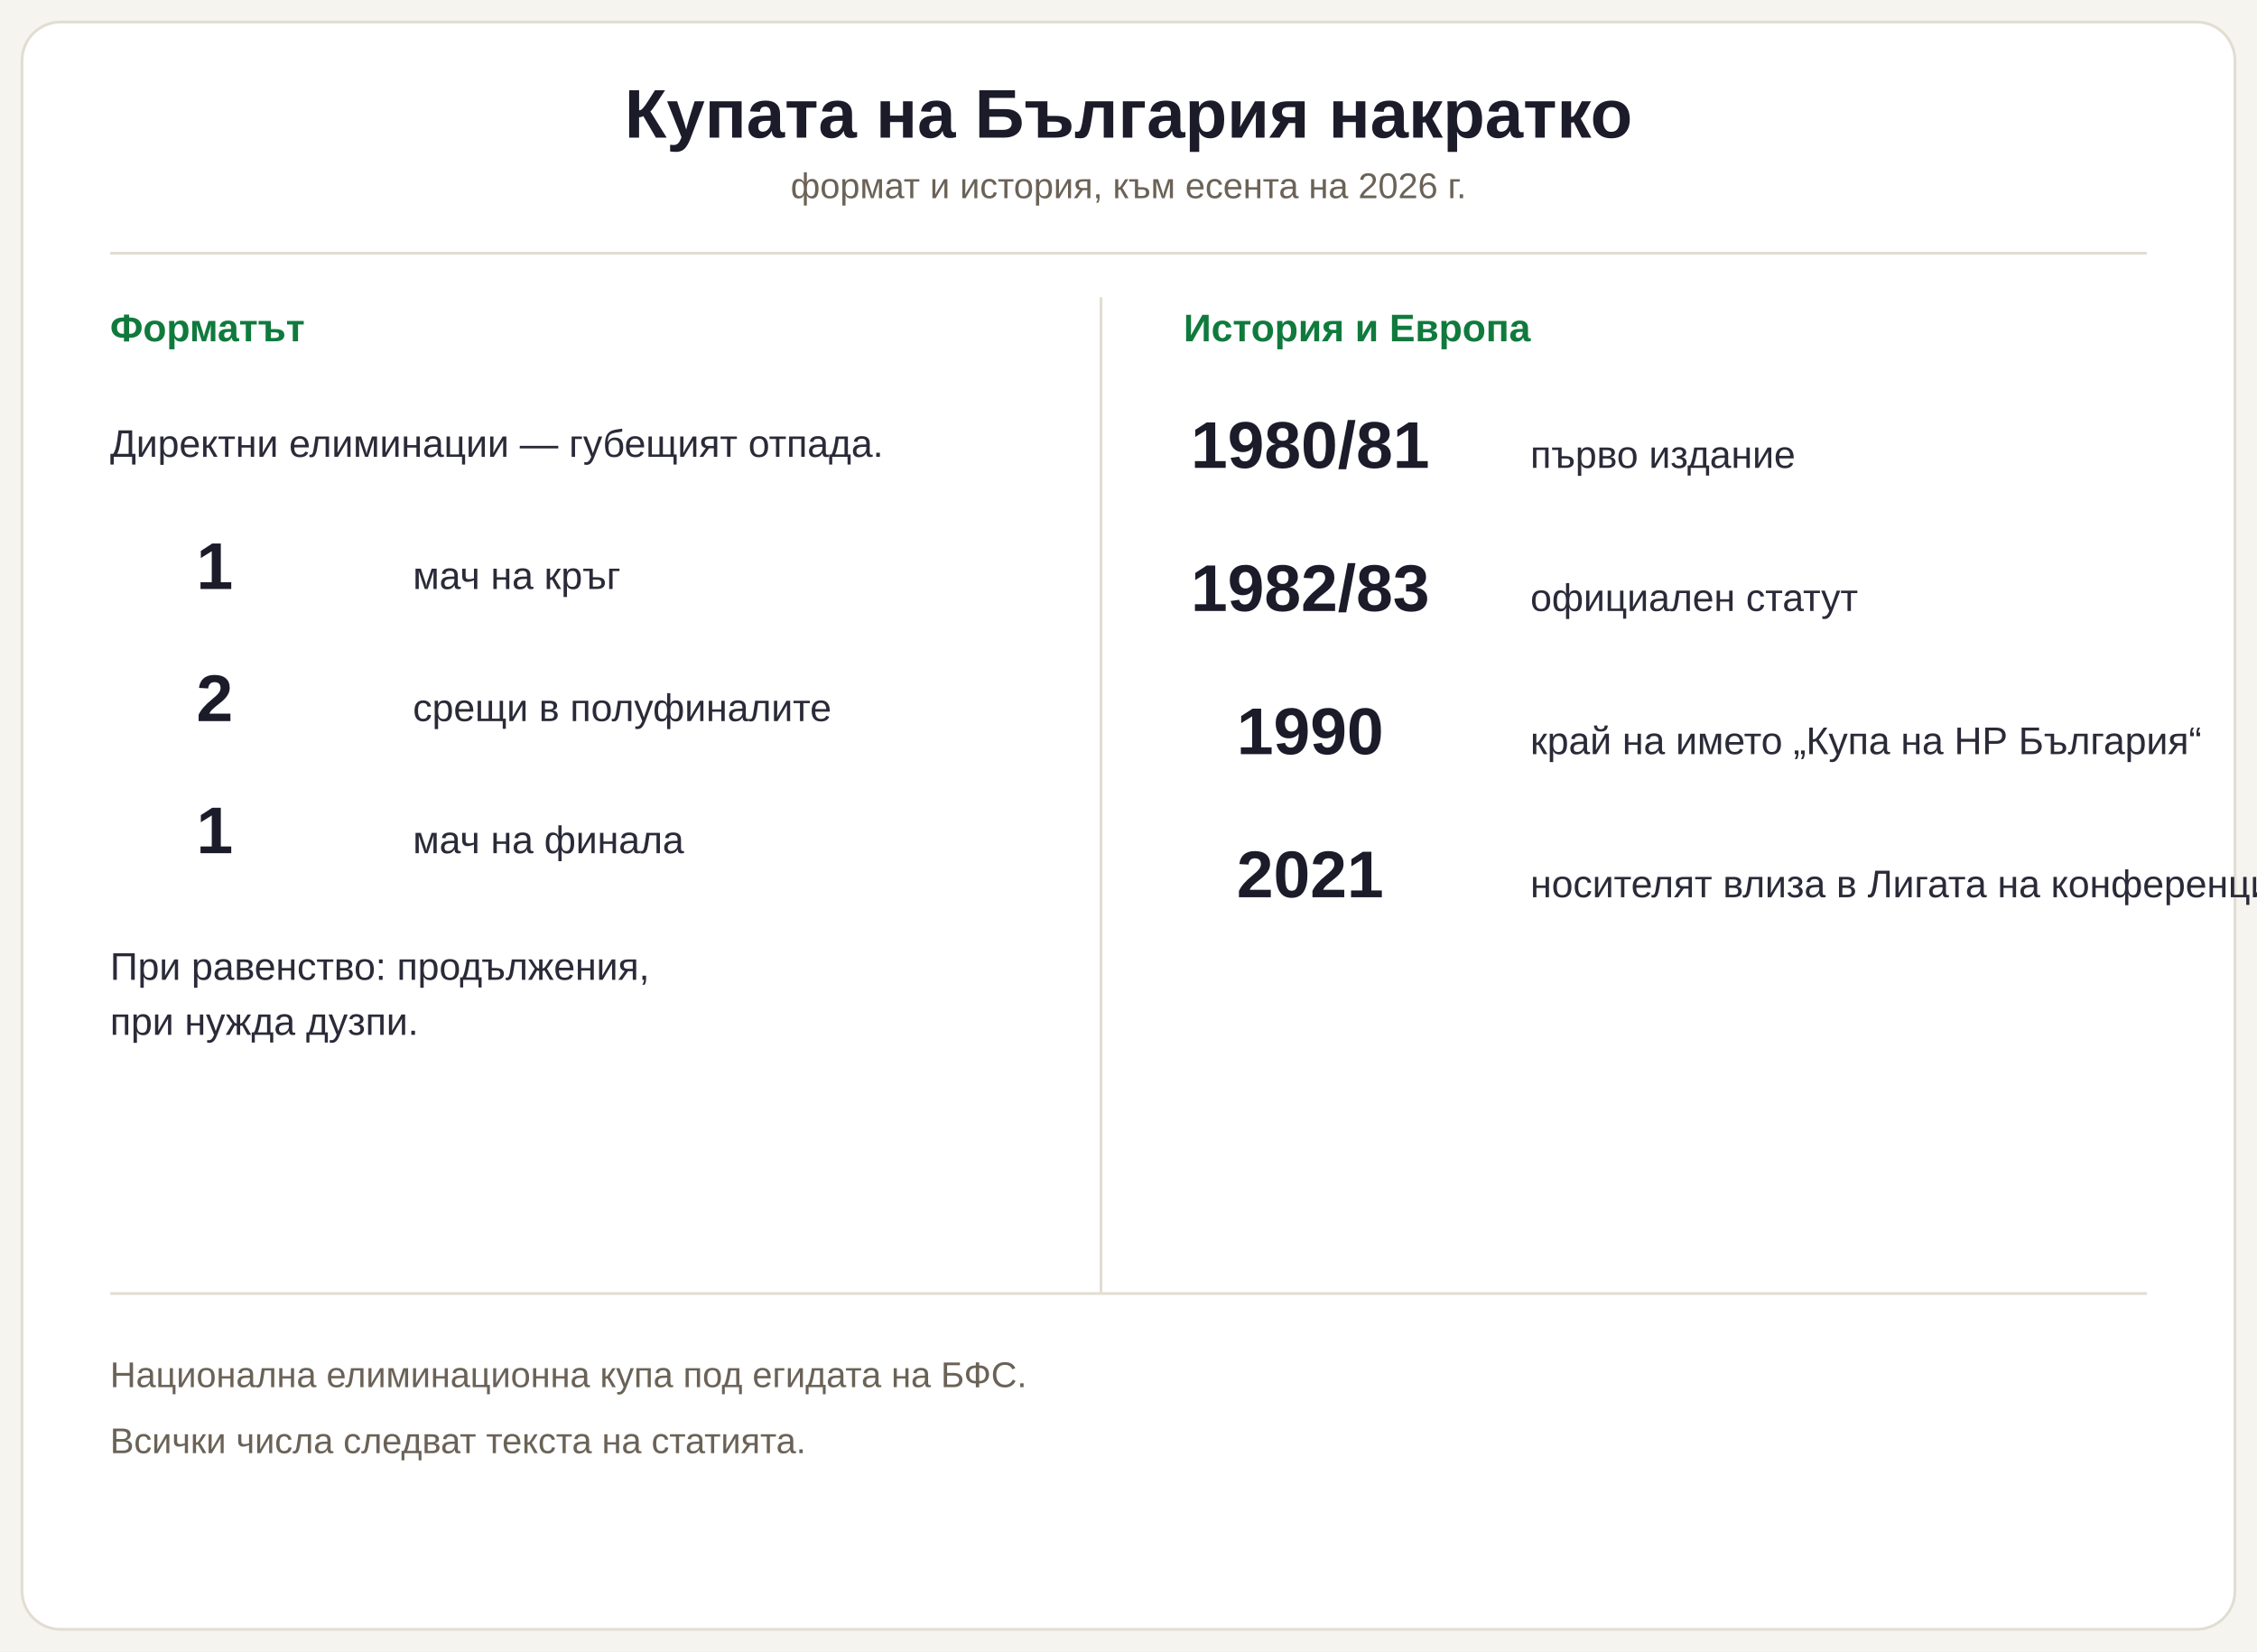
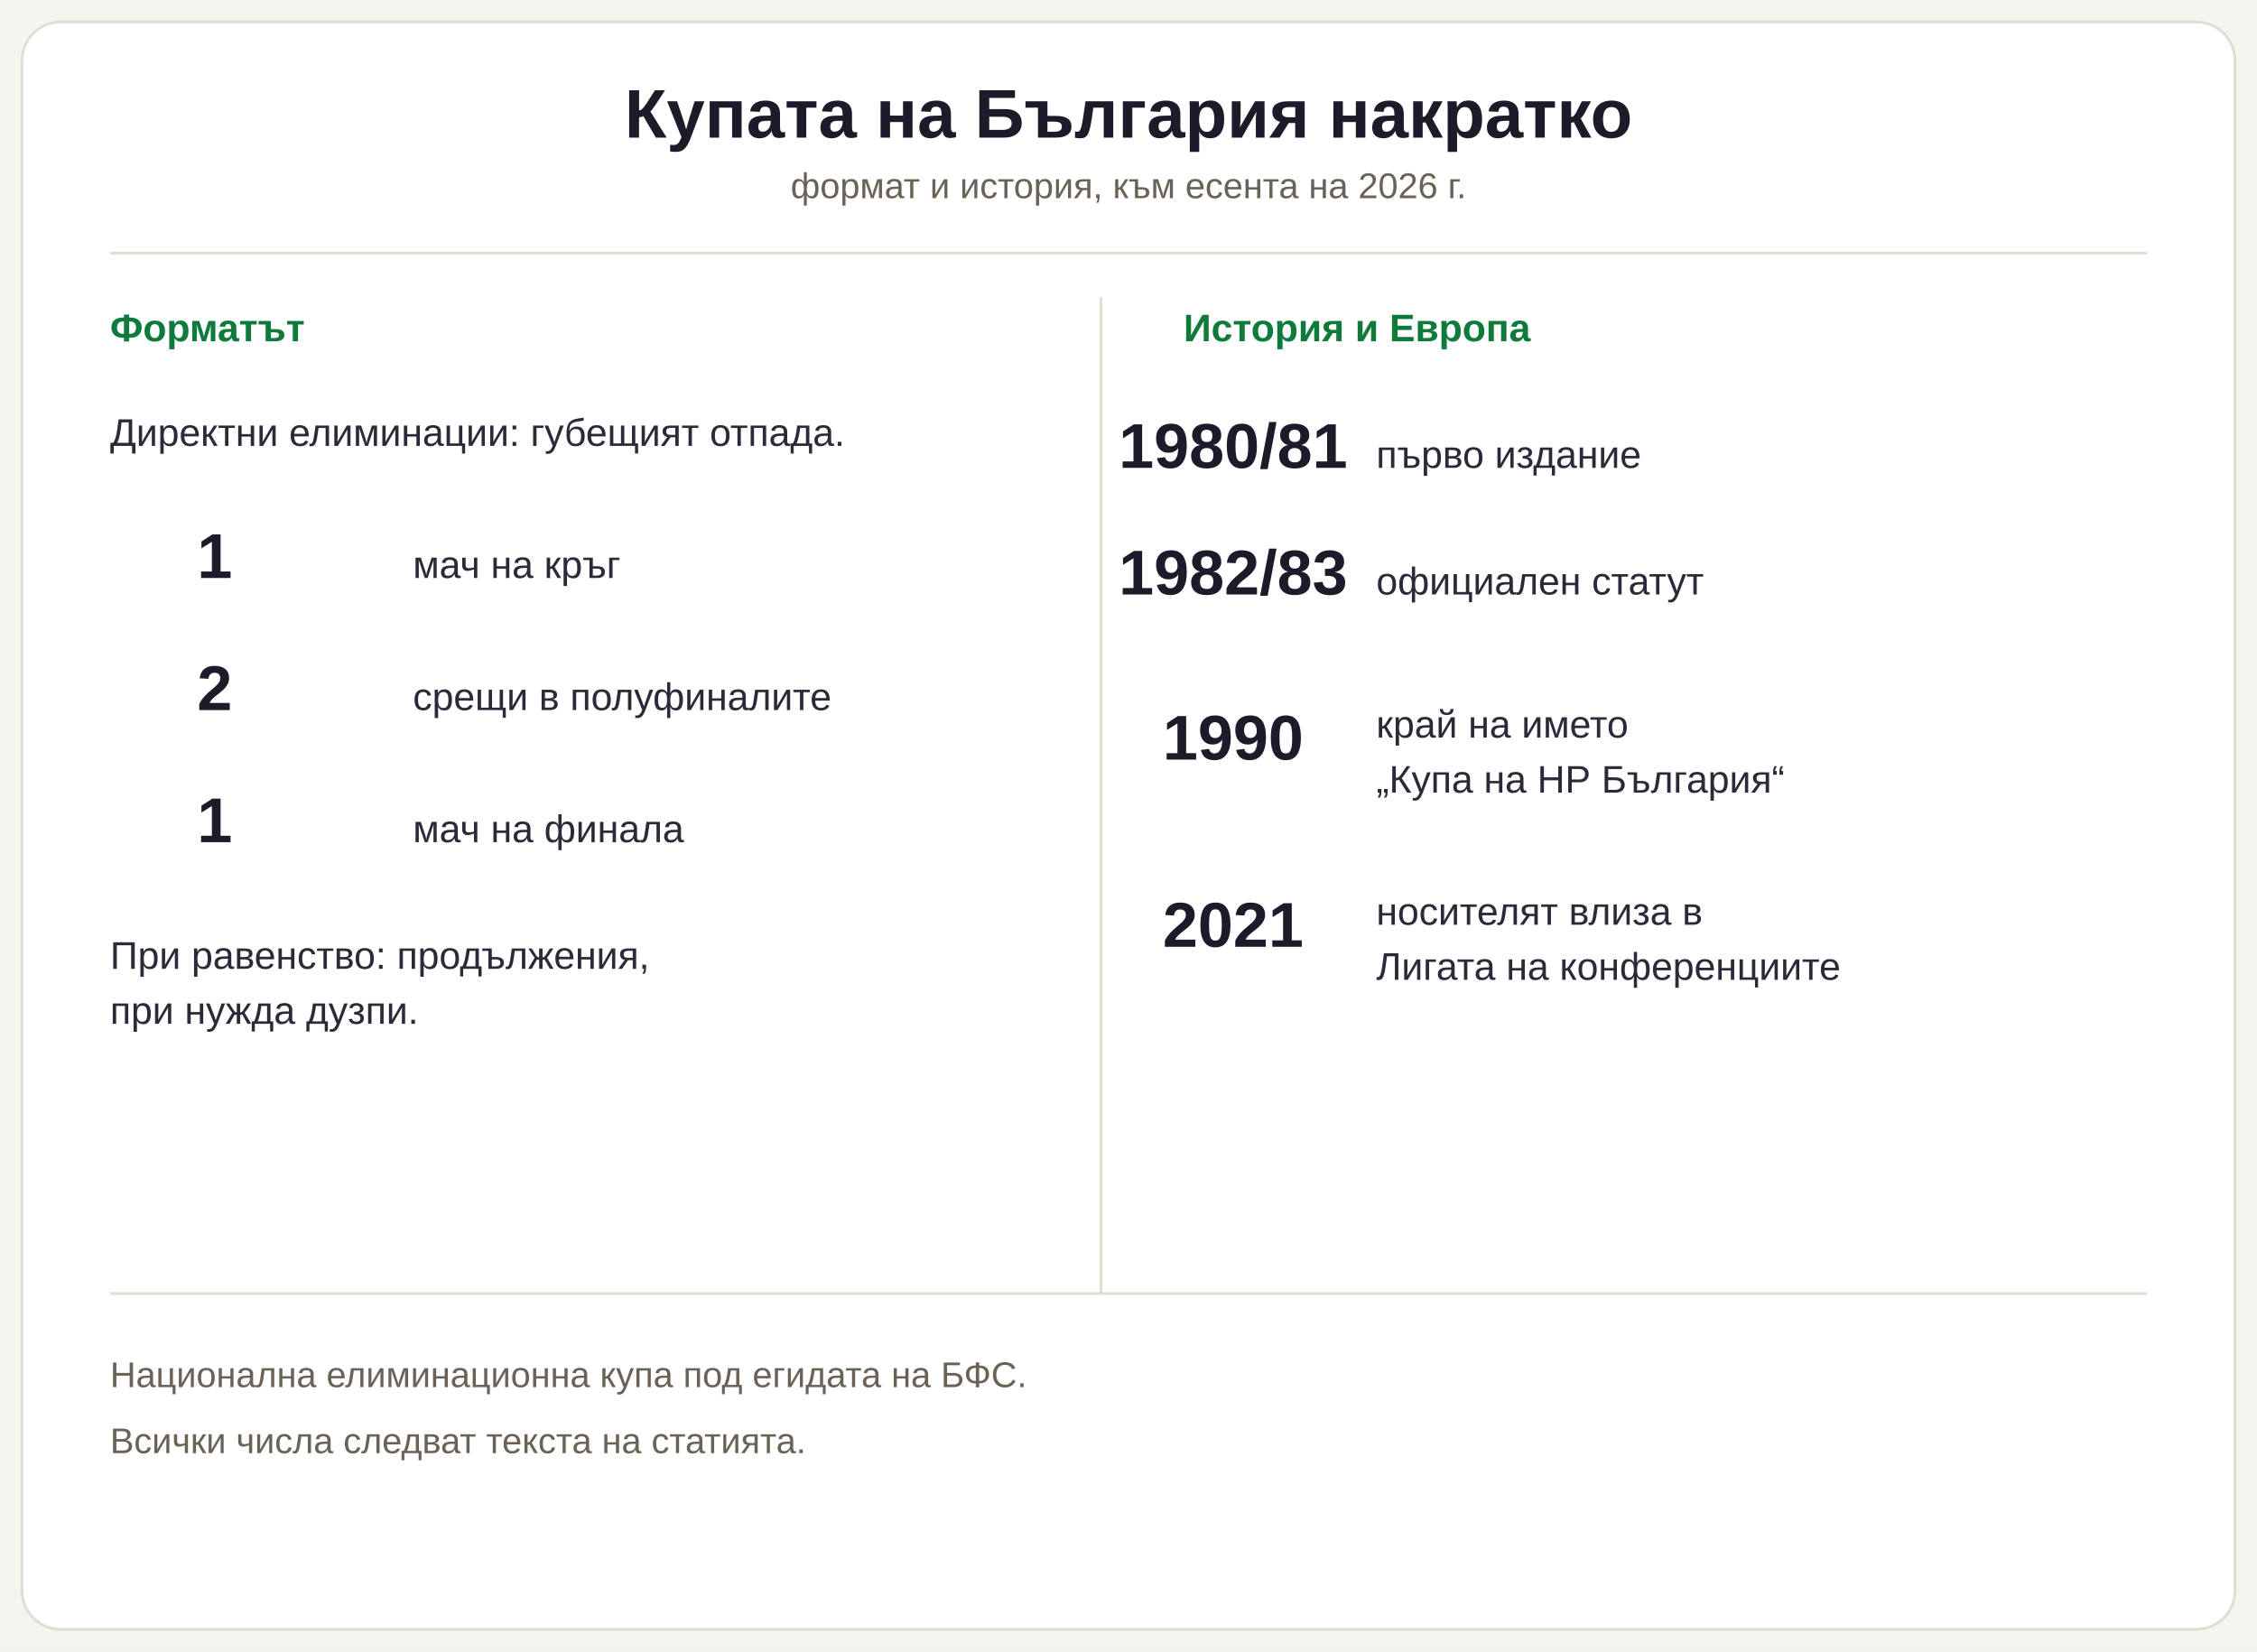
<svg xmlns="http://www.w3.org/2000/svg" viewBox="0 0 820 600" role="img" aria-label="Инфографика: формат, история и европейско място на Купата на България към есента на 2026 г.">
  <defs>
    <style>
      .bg{fill:#f6f4ef;}
      .card{fill:#ffffff;stroke:#e2ddd3;stroke-width:1;}
      .title{fill:#1b1b2a;font-family:'Segoe UI',Arial,sans-serif;font-size:25px;font-weight:700;}
      .sub{fill:#6b6257;font-family:'Segoe UI',Arial,sans-serif;font-size:13px;}
      .colh{fill:#107a3d;font-family:'Segoe UI',Arial,sans-serif;font-size:14px;font-weight:700;}
-       .big{fill:#1b1b2a;font-family:'Segoe UI',Arial,sans-serif;font-size:24px;font-weight:800;}
+       .big{fill:#1b1b2a;font-family:'Segoe UI',Arial,sans-serif;font-size:23px;font-weight:800;}
      .lbl{fill:#2a2a38;font-family:'Segoe UI',Arial,sans-serif;font-size:14px;}
      .foot{fill:#6b6257;font-family:'Segoe UI',Arial,sans-serif;font-size:13px;}
    </style>
  </defs>
  <rect class="bg" x="0" y="0" width="820" height="600" />
  <rect class="card" x="8" y="8" width="804" height="584" rx="14" />
  <text class="title" x="410" y="50" text-anchor="middle">Купата на България накратко</text>
  <text class="sub" x="410" y="72" text-anchor="middle">формат и история, към есента на 2026 г.</text>
  <line x1="40" y1="92" x2="780" y2="92" stroke="#e2ddd3" stroke-width="1" />
  <text class="colh" x="40" y="124">Форматът</text>
-   <text class="lbl" x="40" y="166">Директни елиминации — губещият отпада.</text>
-   <text class="big" x="78" y="214" text-anchor="middle">1</text>
-   <text class="lbl" x="150" y="214">мач на кръг</text>
-   <text class="big" x="78" y="262" text-anchor="middle">2</text>
-   <text class="lbl" x="150" y="262">срещи в полуфиналите</text>
-   <text class="big" x="78" y="310" text-anchor="middle">1</text>
-   <text class="lbl" x="150" y="310">мач на финала</text>
-   <text class="lbl" x="40" y="356">При равенство: продължения,</text>
-   <text class="lbl" x="40" y="376">при нужда дузпи.</text>
+   <text class="lbl" x="40" y="162">Директни елиминации: губещият отпада.</text>
+   <text class="big" x="78" y="210" text-anchor="middle">1</text>
+   <text class="lbl" x="150" y="210">мач на кръг</text>
+   <text class="big" x="78" y="258" text-anchor="middle">2</text>
+   <text class="lbl" x="150" y="258">срещи в полуфиналите</text>
+   <text class="big" x="78" y="306" text-anchor="middle">1</text>
+   <text class="lbl" x="150" y="306">мач на финала</text>
+   <text class="lbl" x="40" y="352">При равенство: продължения,</text>
+   <text class="lbl" x="40" y="372">при нужда дузпи.</text>
  <line x1="400" y1="108" x2="400" y2="470" stroke="#e2ddd3" stroke-width="1" />
  <text class="colh" x="430" y="124">История и Европа</text>
-   <text class="big" x="476" y="170" text-anchor="middle">1980/81</text>
-   <text class="lbl" x="556" y="170">първо издание</text>
-   <text class="big" x="476" y="222" text-anchor="middle">1982/83</text>
-   <text class="lbl" x="556" y="222">официален статут</text>
-   <text class="big" x="476" y="274" text-anchor="middle">1990</text>
-   <text class="lbl" x="556" y="274">край на името „Купа на НР България“</text>
-   <text class="big" x="476" y="326" text-anchor="middle">2021</text>
-   <text class="lbl" x="556" y="326">носителят влиза в Лигата на конференциите</text>
+   <text class="big" x="448" y="170" text-anchor="middle">1980/81</text>
+   <text class="lbl" x="500" y="170">първо издание</text>
+   <text class="big" x="448" y="216" text-anchor="middle">1982/83</text>
+   <text class="lbl" x="500" y="216">официален статут</text>
+   <text class="big" x="448" y="276" text-anchor="middle">1990</text>
+   <text class="lbl" x="500" y="268">край на името</text>
+   <text class="lbl" x="500" y="288">„Купа на НР България“</text>
+   <text class="big" x="448" y="344" text-anchor="middle">2021</text>
+   <text class="lbl" x="500" y="336">носителят влиза в</text>
+   <text class="lbl" x="500" y="356">Лигата на конференциите</text>
  <line x1="400" y1="470" x2="780" y2="470" stroke="#e2ddd3" stroke-width="1" />
  <line x1="40" y1="470" x2="400" y2="470" stroke="#e2ddd3" stroke-width="1" />
  <text class="foot" x="40" y="504">Национална елиминационна купа под егидата на БФС.</text>
  <text class="foot" x="40" y="528">Всички числа следват текста на статията.</text>
</svg>
